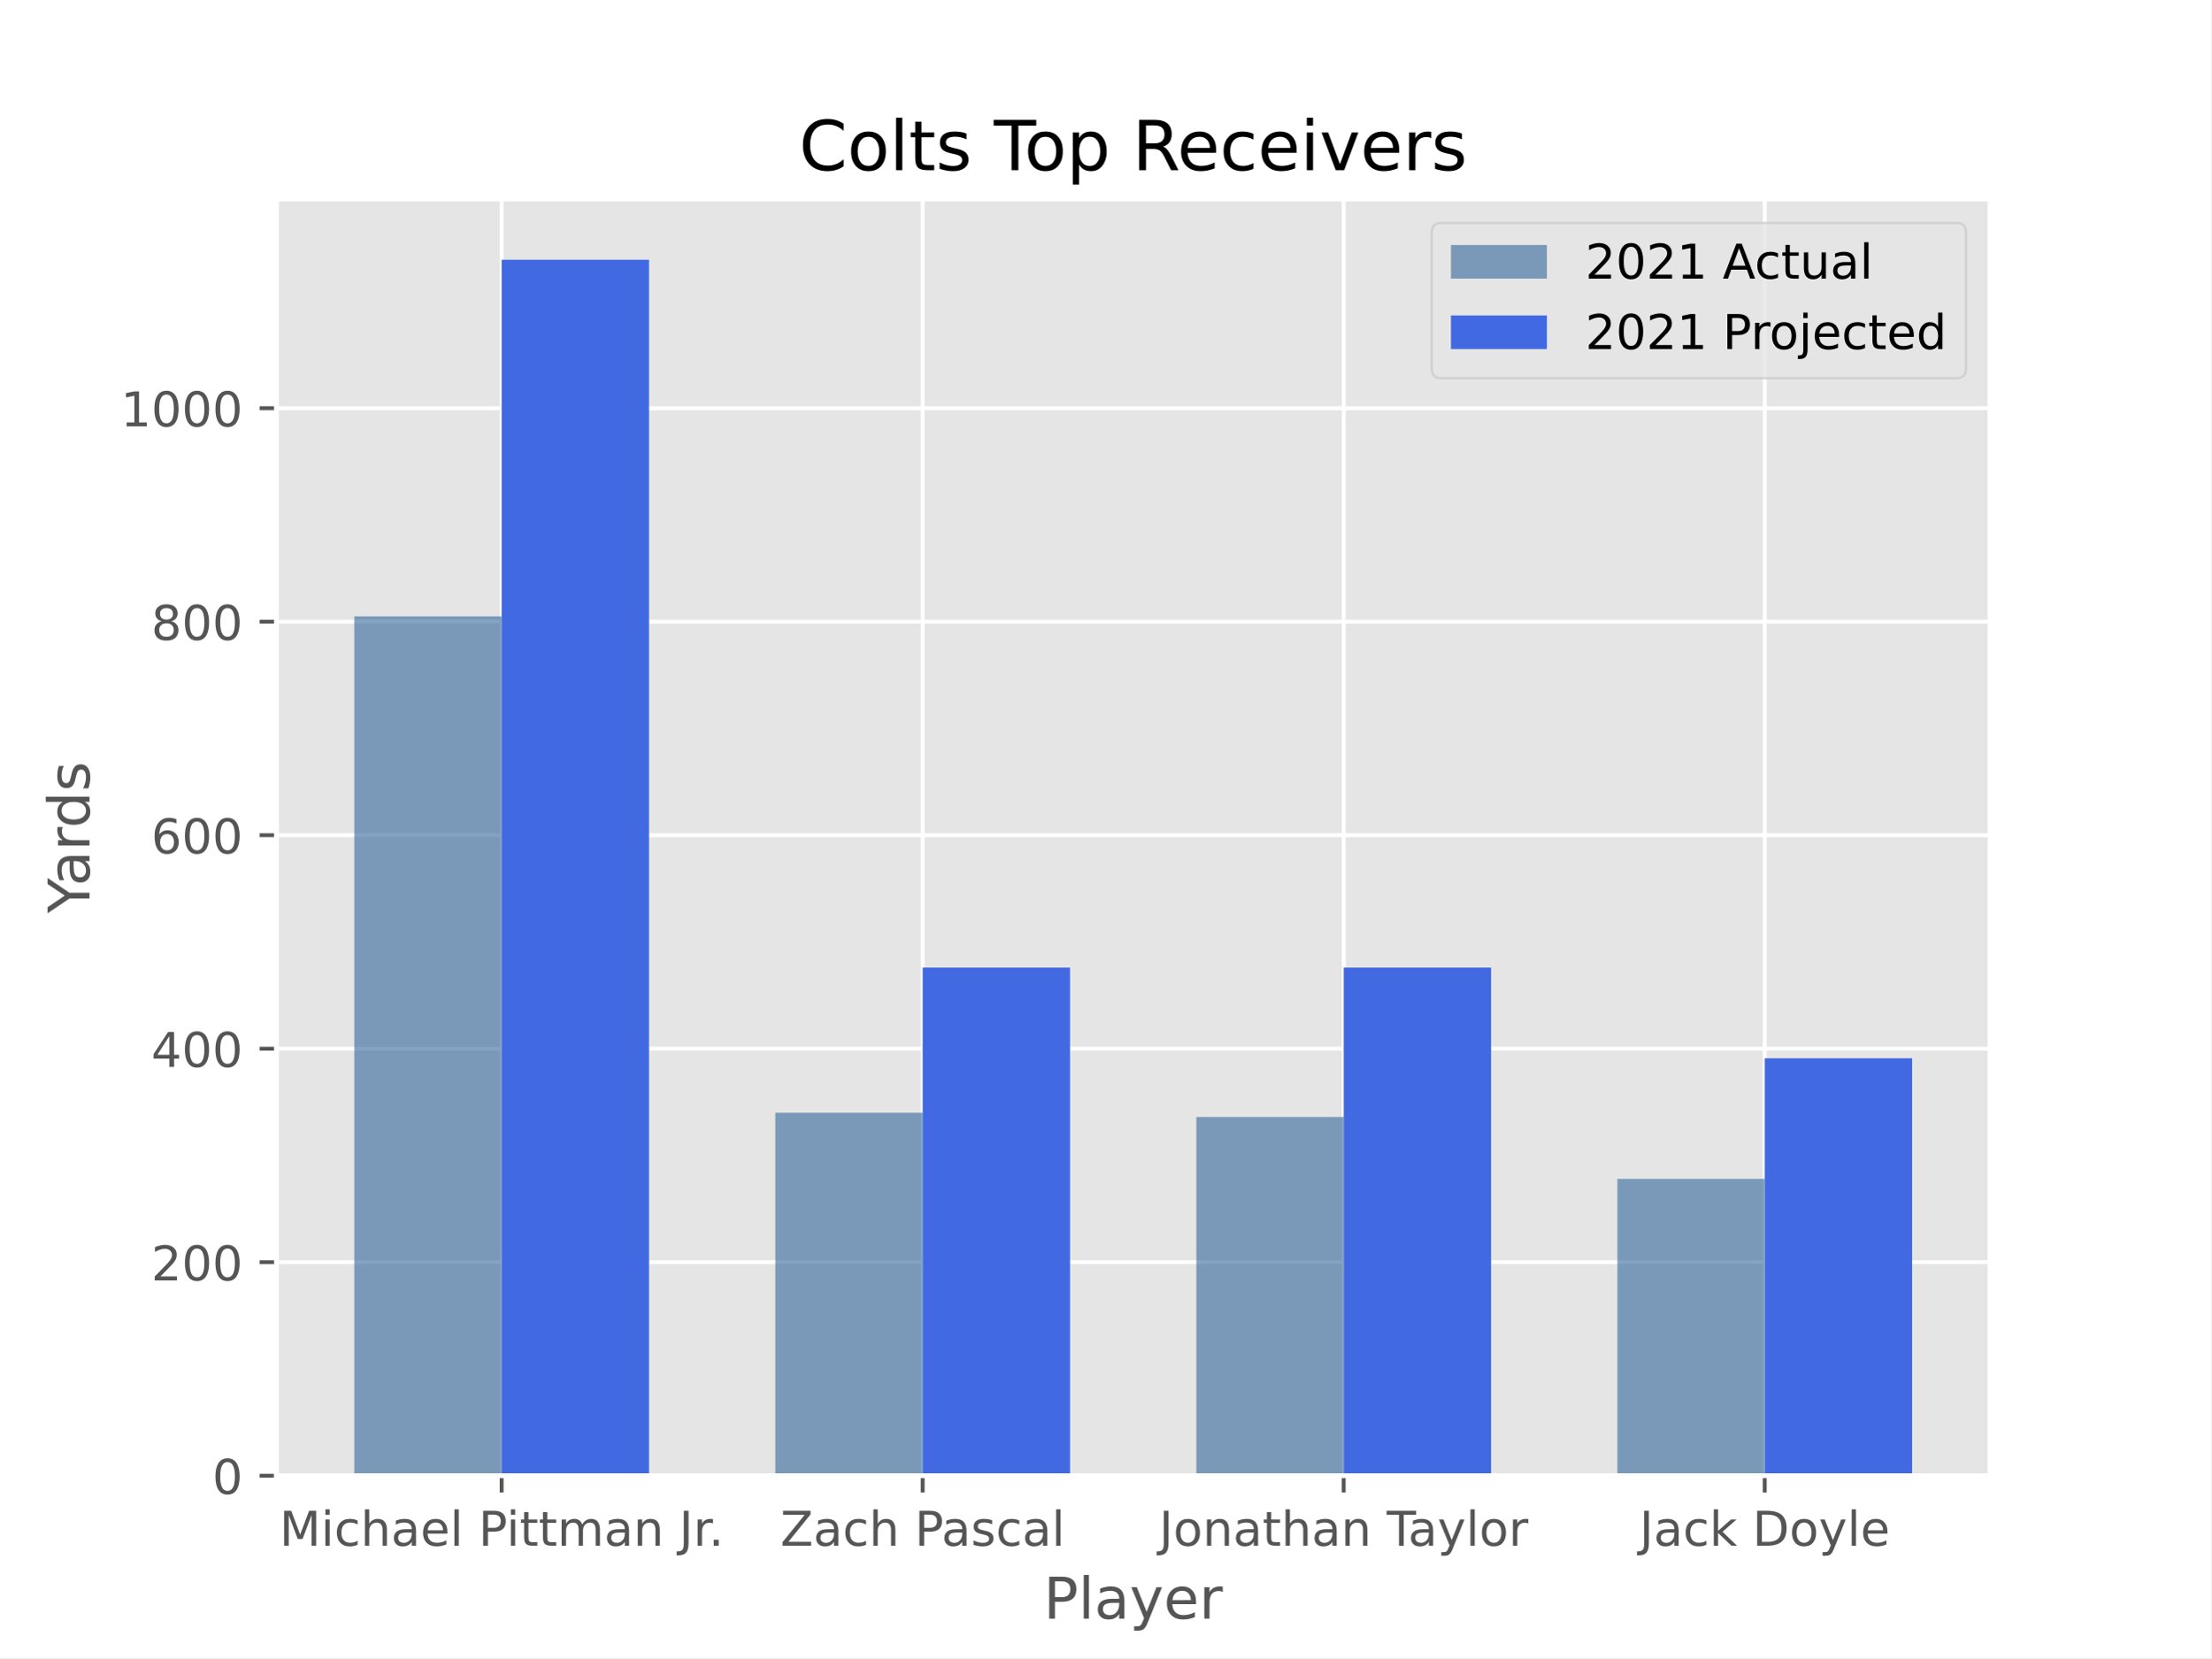
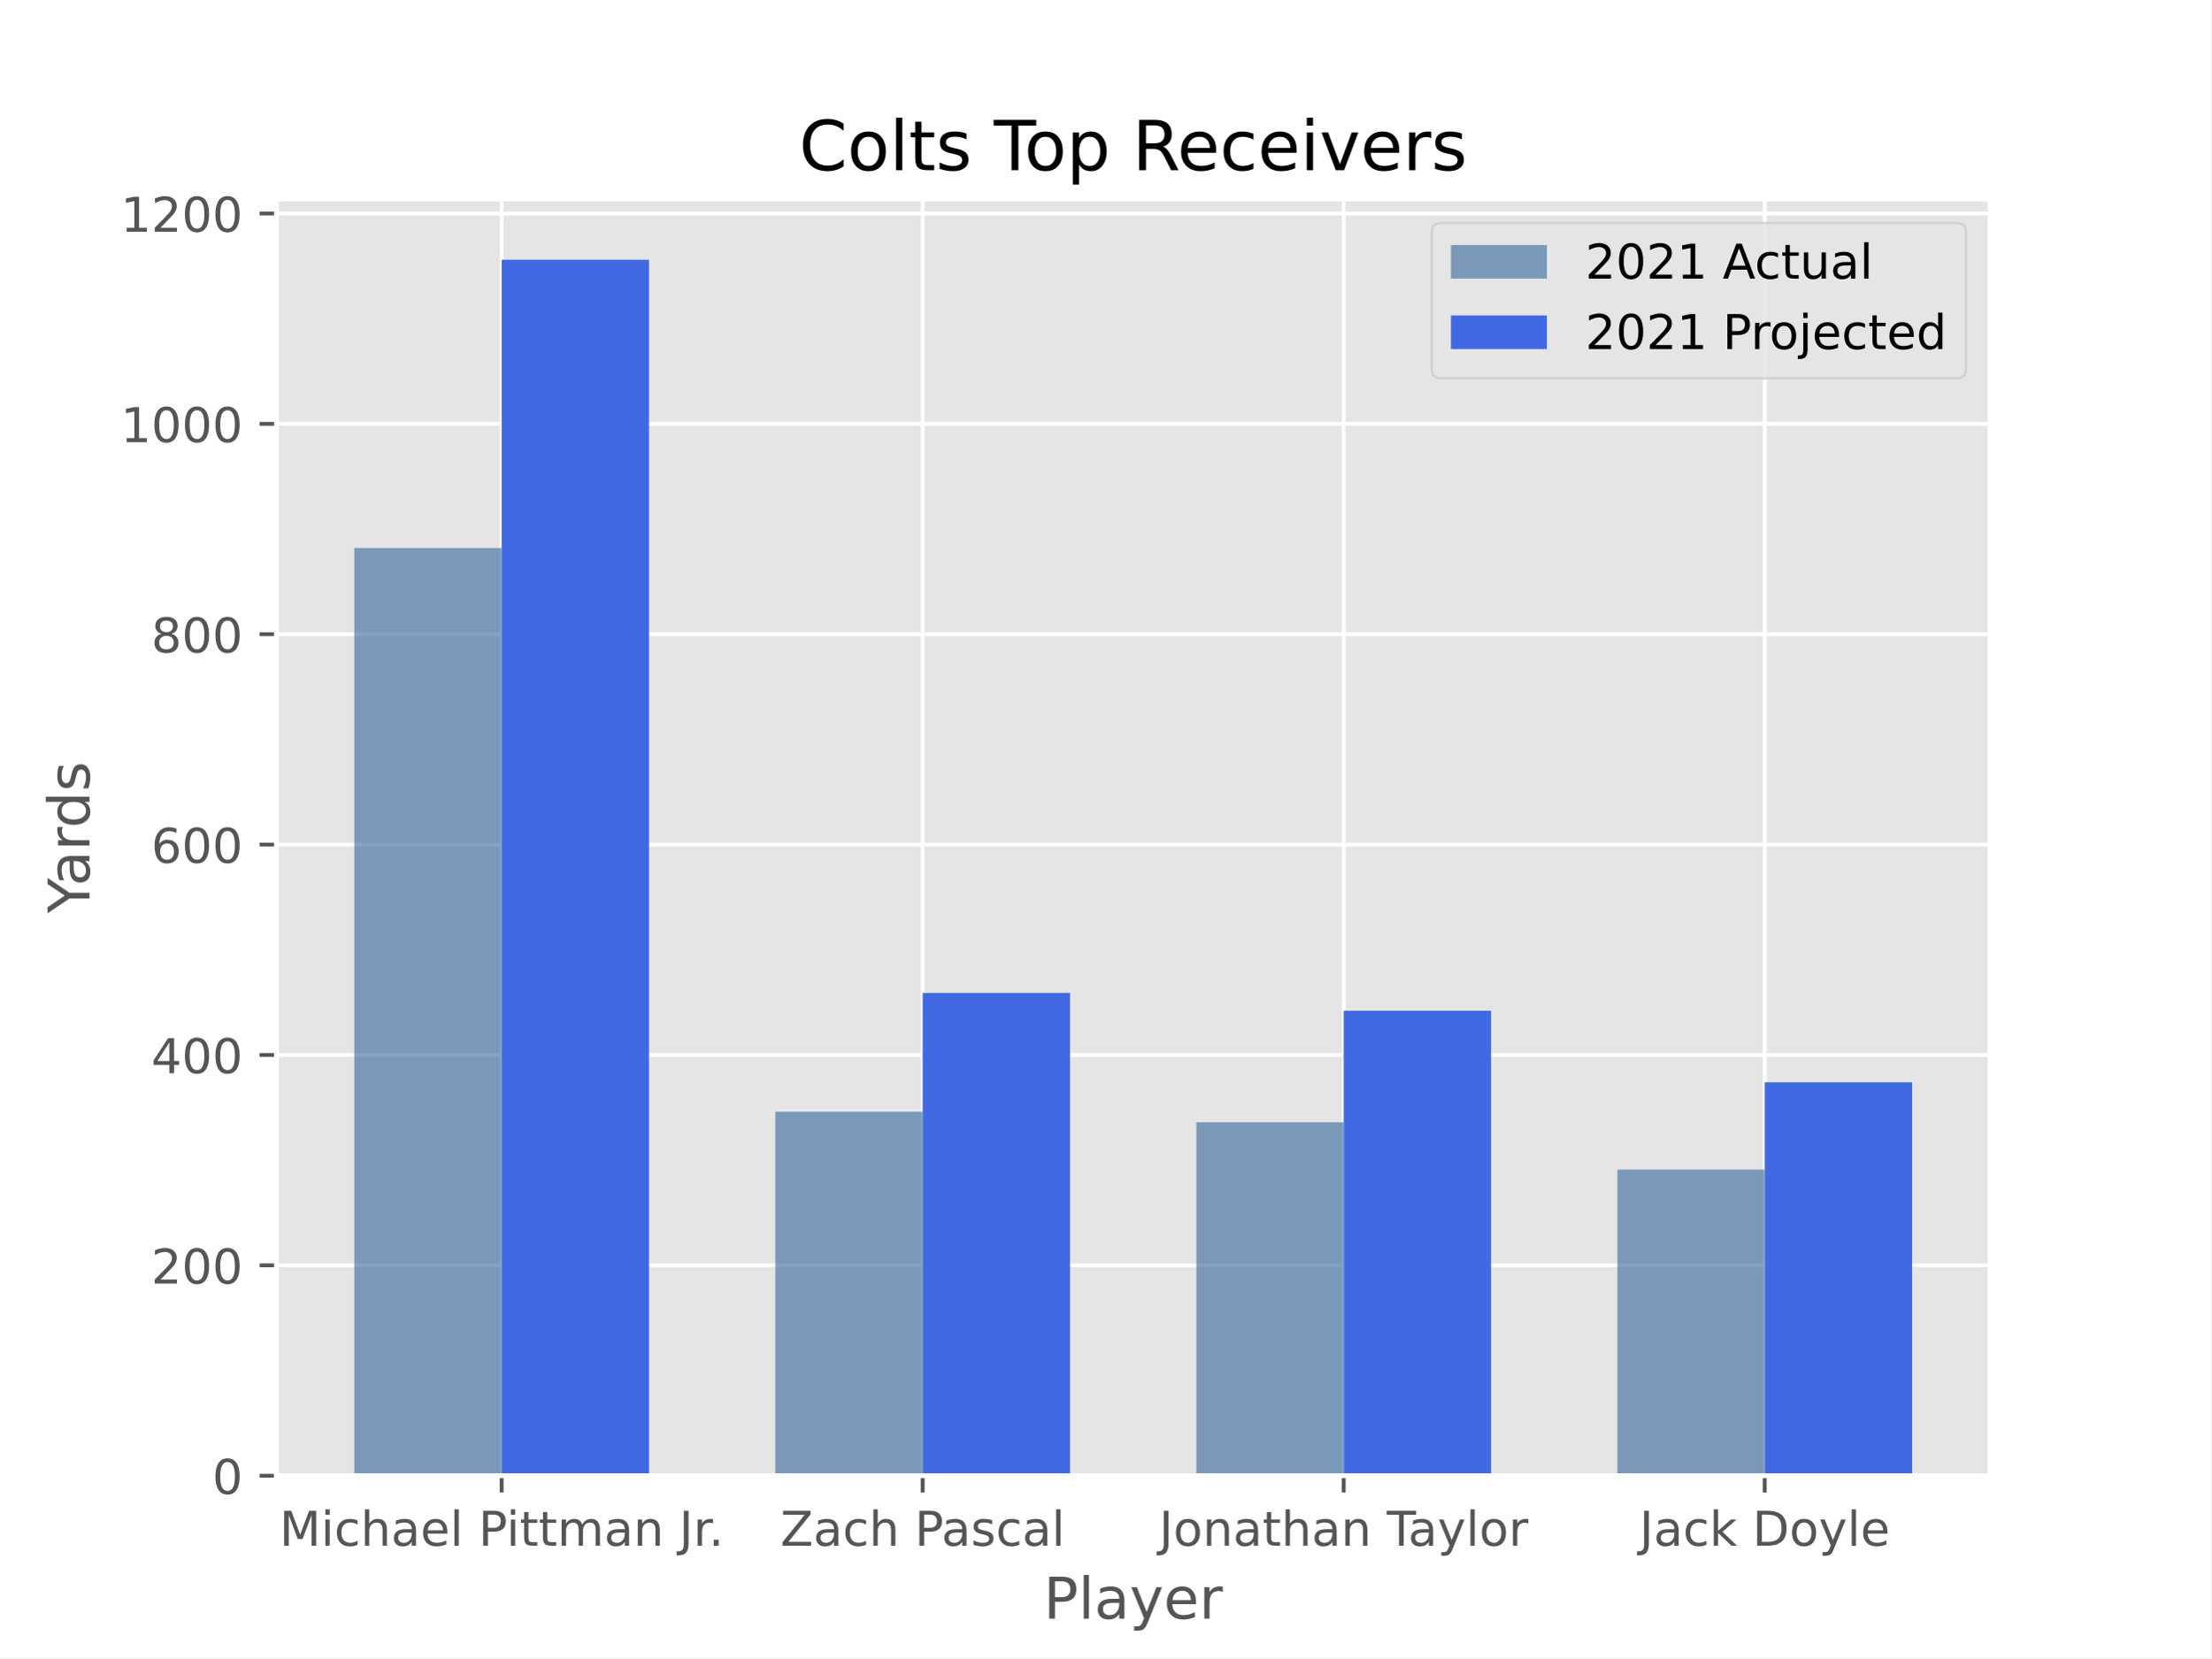
<svg xmlns="http://www.w3.org/2000/svg" xmlns:xlink="http://www.w3.org/1999/xlink" height="345.6pt" version="1.1" viewBox="0 0 460.8 345.6" width="460.8pt">
  <defs>
    <style type="text/css">*{stroke-linecap:butt;stroke-linejoin:round;}</style>
  </defs>
  <g id="figure_1">
    <g id="patch_1">
      <path d="M 0 345.6  L 460.8 345.6  L 460.8 0  L 0 0  z " style="fill:#ffffff;" />
    </g>
    <g id="axes_1">
      <g id="patch_2">
        <path d="M 57.6 307.584  L 414.72 307.584  L 414.72 41.472  L 57.6 41.472  z " style="fill:#e5e5e5;" />
      </g>
      <g id="matplotlib.axis_1">
        <g id="xtick_1">
          <g id="line2d_1">
-             <path clip-path="url(#pf8d3f9c797)" d="M 104.543 307.584  L 104.543 41.472  " style="fill:none;stroke:#ffffff;stroke-linecap:square;stroke-width:0.8;" />
+             <path clip-path="url(#p997780a37b)" d="M 104.543 307.584  L 104.543 41.472  " style="fill:none;stroke:#ffffff;stroke-linecap:square;stroke-width:0.8;" />
          </g>
          <g id="line2d_2">
            <defs>
-               <path d="M 0 0  L 0 3.5  " id="m97caf63041" style="stroke:#555555;stroke-width:0.8;" />
+               <path d="M 0 0  L 0 3.5  " id="mc0469c792a" style="stroke:#555555;stroke-width:0.8;" />
            </defs>
            <g>
-               <use style="fill:#555555;stroke:#555555;stroke-width:0.8;" x="104.543" xlink:href="#m97caf63041" y="307.584" />
+               <use style="fill:#555555;stroke:#555555;stroke-width:0.8;" x="104.543" xlink:href="#mc0469c792a" y="307.584" />
            </g>
          </g>
          <g id="text_1">
            <g style="fill:#555555;" transform="translate(58.23626 322.1824)scale(0.1 -0.1)">
              <defs>
                <path d="M 628 4666  L 1569 4666  L 2759 1491  L 3956 4666  L 4897 4666  L 4897 0  L 4281 0  L 4281 4097  L 3078 897  L 2444 897  L 1241 4097  L 1241 0  L 628 0  L 628 4666  z " id="DejaVuSans-4d" transform="scale(0.015625)" />
                <path d="M 603 3500  L 1178 3500  L 1178 0  L 603 0  L 603 3500  z M 603 4863  L 1178 4863  L 1178 4134  L 603 4134  L 603 4863  z " id="DejaVuSans-69" transform="scale(0.015625)" />
                <path d="M 3122 3366  L 3122 2828  Q 2878 2963 2633 3030  Q 2388 3097 2138 3097  Q 1578 3097 1268 2742  Q 959 2388 959 1747  Q 959 1106 1268 751  Q 1578 397 2138 397  Q 2388 397 2633 464  Q 2878 531 3122 666  L 3122 134  Q 2881 22 2623 -34  Q 2366 -91 2075 -91  Q 1284 -91 818 406  Q 353 903 353 1747  Q 353 2603 823 3093  Q 1294 3584 2113 3584  Q 2378 3584 2631 3529  Q 2884 3475 3122 3366  z " id="DejaVuSans-63" transform="scale(0.015625)" />
                <path d="M 3513 2113  L 3513 0  L 2938 0  L 2938 2094  Q 2938 2591 2744 2837  Q 2550 3084 2163 3084  Q 1697 3084 1428 2787  Q 1159 2491 1159 1978  L 1159 0  L 581 0  L 581 4863  L 1159 4863  L 1159 2956  Q 1366 3272 1645 3428  Q 1925 3584 2291 3584  Q 2894 3584 3203 3211  Q 3513 2838 3513 2113  z " id="DejaVuSans-68" transform="scale(0.015625)" />
                <path d="M 2194 1759  Q 1497 1759 1228 1600  Q 959 1441 959 1056  Q 959 750 1161 570  Q 1363 391 1709 391  Q 2188 391 2477 730  Q 2766 1069 2766 1631  L 2766 1759  L 2194 1759  z M 3341 1997  L 3341 0  L 2766 0  L 2766 531  Q 2569 213 2275 61  Q 1981 -91 1556 -91  Q 1019 -91 701 211  Q 384 513 384 1019  Q 384 1609 779 1909  Q 1175 2209 1959 2209  L 2766 2209  L 2766 2266  Q 2766 2663 2505 2880  Q 2244 3097 1772 3097  Q 1472 3097 1187 3025  Q 903 2953 641 2809  L 641 3341  Q 956 3463 1253 3523  Q 1550 3584 1831 3584  Q 2591 3584 2966 3190  Q 3341 2797 3341 1997  z " id="DejaVuSans-61" transform="scale(0.015625)" />
                <path d="M 3597 1894  L 3597 1613  L 953 1613  Q 991 1019 1311 708  Q 1631 397 2203 397  Q 2534 397 2845 478  Q 3156 559 3463 722  L 3463 178  Q 3153 47 2828 -22  Q 2503 -91 2169 -91  Q 1331 -91 842 396  Q 353 884 353 1716  Q 353 2575 817 3079  Q 1281 3584 2069 3584  Q 2775 3584 3186 3129  Q 3597 2675 3597 1894  z M 3022 2063  Q 3016 2534 2758 2815  Q 2500 3097 2075 3097  Q 1594 3097 1305 2825  Q 1016 2553 972 2059  L 3022 2063  z " id="DejaVuSans-65" transform="scale(0.015625)" />
                <path d="M 603 4863  L 1178 4863  L 1178 0  L 603 0  L 603 4863  z " id="DejaVuSans-6c" transform="scale(0.015625)" />
                <path id="DejaVuSans-20" transform="scale(0.015625)" />
                <path d="M 1259 4147  L 1259 2394  L 2053 2394  Q 2494 2394 2734 2622  Q 2975 2850 2975 3272  Q 2975 3691 2734 3919  Q 2494 4147 2053 4147  L 1259 4147  z M 628 4666  L 2053 4666  Q 2838 4666 3239 4311  Q 3641 3956 3641 3272  Q 3641 2581 3239 2228  Q 2838 1875 2053 1875  L 1259 1875  L 1259 0  L 628 0  L 628 4666  z " id="DejaVuSans-50" transform="scale(0.015625)" />
                <path d="M 1172 4494  L 1172 3500  L 2356 3500  L 2356 3053  L 1172 3053  L 1172 1153  Q 1172 725 1289 603  Q 1406 481 1766 481  L 2356 481  L 2356 0  L 1766 0  Q 1100 0 847 248  Q 594 497 594 1153  L 594 3053  L 172 3053  L 172 3500  L 594 3500  L 594 4494  L 1172 4494  z " id="DejaVuSans-74" transform="scale(0.015625)" />
                <path d="M 3328 2828  Q 3544 3216 3844 3400  Q 4144 3584 4550 3584  Q 5097 3584 5394 3201  Q 5691 2819 5691 2113  L 5691 0  L 5113 0  L 5113 2094  Q 5113 2597 4934 2840  Q 4756 3084 4391 3084  Q 3944 3084 3684 2787  Q 3425 2491 3425 1978  L 3425 0  L 2847 0  L 2847 2094  Q 2847 2600 2669 2842  Q 2491 3084 2119 3084  Q 1678 3084 1418 2786  Q 1159 2488 1159 1978  L 1159 0  L 581 0  L 581 3500  L 1159 3500  L 1159 2956  Q 1356 3278 1631 3431  Q 1906 3584 2284 3584  Q 2666 3584 2933 3390  Q 3200 3197 3328 2828  z " id="DejaVuSans-6d" transform="scale(0.015625)" />
                <path d="M 3513 2113  L 3513 0  L 2938 0  L 2938 2094  Q 2938 2591 2744 2837  Q 2550 3084 2163 3084  Q 1697 3084 1428 2787  Q 1159 2491 1159 1978  L 1159 0  L 581 0  L 581 3500  L 1159 3500  L 1159 2956  Q 1366 3272 1645 3428  Q 1925 3584 2291 3584  Q 2894 3584 3203 3211  Q 3513 2838 3513 2113  z " id="DejaVuSans-6e" transform="scale(0.015625)" />
                <path d="M 628 4666  L 1259 4666  L 1259 325  Q 1259 -519 939 -900  Q 619 -1281 -91 -1281  L -331 -1281  L -331 -750  L -134 -750  Q 284 -750 456 -515  Q 628 -281 628 325  L 628 4666  z " id="DejaVuSans-4a" transform="scale(0.015625)" />
                <path d="M 2631 2963  Q 2534 3019 2420 3045  Q 2306 3072 2169 3072  Q 1681 3072 1420 2755  Q 1159 2438 1159 1844  L 1159 0  L 581 0  L 581 3500  L 1159 3500  L 1159 2956  Q 1341 3275 1631 3429  Q 1922 3584 2338 3584  Q 2397 3584 2469 3576  Q 2541 3569 2628 3553  L 2631 2963  z " id="DejaVuSans-72" transform="scale(0.015625)" />
                <path d="M 684 794  L 1344 794  L 1344 0  L 684 0  L 684 794  z " id="DejaVuSans-2e" transform="scale(0.015625)" />
              </defs>
              <use xlink:href="#DejaVuSans-4d" />
              <use x="86.279" xlink:href="#DejaVuSans-69" />
              <use x="114.062" xlink:href="#DejaVuSans-63" />
              <use x="169.043" xlink:href="#DejaVuSans-68" />
              <use x="232.422" xlink:href="#DejaVuSans-61" />
              <use x="293.701" xlink:href="#DejaVuSans-65" />
              <use x="355.225" xlink:href="#DejaVuSans-6c" />
              <use x="383.008" xlink:href="#DejaVuSans-20" />
              <use x="414.795" xlink:href="#DejaVuSans-50" />
              <use x="472.848" xlink:href="#DejaVuSans-69" />
              <use x="500.631" xlink:href="#DejaVuSans-74" />
              <use x="539.84" xlink:href="#DejaVuSans-74" />
              <use x="579.049" xlink:href="#DejaVuSans-6d" />
              <use x="676.461" xlink:href="#DejaVuSans-61" />
              <use x="737.74" xlink:href="#DejaVuSans-6e" />
              <use x="801.119" xlink:href="#DejaVuSans-20" />
              <use x="832.906" xlink:href="#DejaVuSans-4a" />
              <use x="862.398" xlink:href="#DejaVuSans-72" />
              <use x="894.387" xlink:href="#DejaVuSans-2e" />
            </g>
          </g>
        </g>
        <g id="xtick_2">
          <g id="line2d_3">
-             <path clip-path="url(#pf8d3f9c797)" d="M 192.288 307.584  L 192.288 41.472  " style="fill:none;stroke:#ffffff;stroke-linecap:square;stroke-width:0.8;" />
+             <path clip-path="url(#p997780a37b)" d="M 192.288 307.584  L 192.288 41.472  " style="fill:none;stroke:#ffffff;stroke-linecap:square;stroke-width:0.8;" />
          </g>
          <g id="line2d_4">
            <g>
-               <use style="fill:#555555;stroke:#555555;stroke-width:0.8;" x="192.288" xlink:href="#m97caf63041" y="307.584" />
+               <use style="fill:#555555;stroke:#555555;stroke-width:0.8;" x="192.288" xlink:href="#mc0469c792a" y="307.584" />
            </g>
          </g>
          <g id="text_2">
            <g style="fill:#555555;" transform="translate(162.6307 322.1824)scale(0.1 -0.1)">
              <defs>
                <path d="M 359 4666  L 4025 4666  L 4025 4184  L 1075 531  L 4097 531  L 4097 0  L 288 0  L 288 481  L 3238 4134  L 359 4134  L 359 4666  z " id="DejaVuSans-5a" transform="scale(0.015625)" />
                <path d="M 2834 3397  L 2834 2853  Q 2591 2978 2328 3040  Q 2066 3103 1784 3103  Q 1356 3103 1142 2972  Q 928 2841 928 2578  Q 928 2378 1081 2264  Q 1234 2150 1697 2047  L 1894 2003  Q 2506 1872 2764 1633  Q 3022 1394 3022 966  Q 3022 478 2636 193  Q 2250 -91 1575 -91  Q 1294 -91 989 -36  Q 684 19 347 128  L 347 722  Q 666 556 975 473  Q 1284 391 1588 391  Q 1994 391 2212 530  Q 2431 669 2431 922  Q 2431 1156 2273 1281  Q 2116 1406 1581 1522  L 1381 1569  Q 847 1681 609 1914  Q 372 2147 372 2553  Q 372 3047 722 3315  Q 1072 3584 1716 3584  Q 2034 3584 2315 3537  Q 2597 3491 2834 3397  z " id="DejaVuSans-73" transform="scale(0.015625)" />
              </defs>
              <use xlink:href="#DejaVuSans-5a" />
              <use x="68.506" xlink:href="#DejaVuSans-61" />
              <use x="129.785" xlink:href="#DejaVuSans-63" />
              <use x="184.766" xlink:href="#DejaVuSans-68" />
              <use x="248.145" xlink:href="#DejaVuSans-20" />
              <use x="279.932" xlink:href="#DejaVuSans-50" />
              <use x="335.734" xlink:href="#DejaVuSans-61" />
              <use x="397.014" xlink:href="#DejaVuSans-73" />
              <use x="449.113" xlink:href="#DejaVuSans-63" />
              <use x="504.094" xlink:href="#DejaVuSans-61" />
              <use x="565.373" xlink:href="#DejaVuSans-6c" />
            </g>
          </g>
        </g>
        <g id="xtick_3">
          <g id="line2d_5">
-             <path clip-path="url(#pf8d3f9c797)" d="M 280.032 307.584  L 280.032 41.472  " style="fill:none;stroke:#ffffff;stroke-linecap:square;stroke-width:0.8;" />
+             <path clip-path="url(#p997780a37b)" d="M 280.032 307.584  L 280.032 41.472  " style="fill:none;stroke:#ffffff;stroke-linecap:square;stroke-width:0.8;" />
          </g>
          <g id="line2d_6">
            <g>
-               <use style="fill:#555555;stroke:#555555;stroke-width:0.8;" x="280.032" xlink:href="#m97caf63041" y="307.584" />
+               <use style="fill:#555555;stroke:#555555;stroke-width:0.8;" x="280.032" xlink:href="#mc0469c792a" y="307.584" />
            </g>
          </g>
          <g id="text_3">
            <g style="fill:#555555;" transform="translate(241.558 322.1824)scale(0.1 -0.1)">
              <defs>
                <path d="M 1959 3097  Q 1497 3097 1228 2736  Q 959 2375 959 1747  Q 959 1119 1226 758  Q 1494 397 1959 397  Q 2419 397 2687 759  Q 2956 1122 2956 1747  Q 2956 2369 2687 2733  Q 2419 3097 1959 3097  z M 1959 3584  Q 2709 3584 3137 3096  Q 3566 2609 3566 1747  Q 3566 888 3137 398  Q 2709 -91 1959 -91  Q 1206 -91 779 398  Q 353 888 353 1747  Q 353 2609 779 3096  Q 1206 3584 1959 3584  z " id="DejaVuSans-6f" transform="scale(0.015625)" />
                <path d="M -19 4666  L 3928 4666  L 3928 4134  L 2272 4134  L 2272 0  L 1638 0  L 1638 4134  L -19 4134  L -19 4666  z " id="DejaVuSans-54" transform="scale(0.015625)" />
                <path d="M 2059 -325  Q 1816 -950 1584 -1140  Q 1353 -1331 966 -1331  L 506 -1331  L 506 -850  L 844 -850  Q 1081 -850 1212 -737  Q 1344 -625 1503 -206  L 1606 56  L 191 3500  L 800 3500  L 1894 763  L 2988 3500  L 3597 3500  L 2059 -325  z " id="DejaVuSans-79" transform="scale(0.015625)" />
              </defs>
              <use xlink:href="#DejaVuSans-4a" />
              <use x="29.492" xlink:href="#DejaVuSans-6f" />
              <use x="90.674" xlink:href="#DejaVuSans-6e" />
              <use x="154.053" xlink:href="#DejaVuSans-61" />
              <use x="215.332" xlink:href="#DejaVuSans-74" />
              <use x="254.541" xlink:href="#DejaVuSans-68" />
              <use x="317.92" xlink:href="#DejaVuSans-61" />
              <use x="379.199" xlink:href="#DejaVuSans-6e" />
              <use x="442.578" xlink:href="#DejaVuSans-20" />
              <use x="474.365" xlink:href="#DejaVuSans-54" />
              <use x="518.949" xlink:href="#DejaVuSans-61" />
              <use x="580.229" xlink:href="#DejaVuSans-79" />
              <use x="639.408" xlink:href="#DejaVuSans-6c" />
              <use x="667.191" xlink:href="#DejaVuSans-6f" />
              <use x="728.373" xlink:href="#DejaVuSans-72" />
            </g>
          </g>
        </g>
        <g id="xtick_4">
          <g id="line2d_7">
-             <path clip-path="url(#pf8d3f9c797)" d="M 367.777 307.584  L 367.777 41.472  " style="fill:none;stroke:#ffffff;stroke-linecap:square;stroke-width:0.8;" />
+             <path clip-path="url(#p997780a37b)" d="M 367.777 307.584  L 367.777 41.472  " style="fill:none;stroke:#ffffff;stroke-linecap:square;stroke-width:0.8;" />
          </g>
          <g id="line2d_8">
            <g>
-               <use style="fill:#555555;stroke:#555555;stroke-width:0.8;" x="367.777" xlink:href="#m97caf63041" y="307.584" />
+               <use style="fill:#555555;stroke:#555555;stroke-width:0.8;" x="367.777" xlink:href="#mc0469c792a" y="307.584" />
            </g>
          </g>
          <g id="text_4">
            <g style="fill:#555555;" transform="translate(341.6697 322.1824)scale(0.1 -0.1)">
              <defs>
                <path d="M 581 4863  L 1159 4863  L 1159 1991  L 2875 3500  L 3609 3500  L 1753 1863  L 3688 0  L 2938 0  L 1159 1709  L 1159 0  L 581 0  L 581 4863  z " id="DejaVuSans-6b" transform="scale(0.015625)" />
                <path d="M 1259 4147  L 1259 519  L 2022 519  Q 2988 519 3436 956  Q 3884 1394 3884 2338  Q 3884 3275 3436 3711  Q 2988 4147 2022 4147  L 1259 4147  z M 628 4666  L 1925 4666  Q 3281 4666 3915 4102  Q 4550 3538 4550 2338  Q 4550 1131 3912 565  Q 3275 0 1925 0  L 628 0  L 628 4666  z " id="DejaVuSans-44" transform="scale(0.015625)" />
              </defs>
              <use xlink:href="#DejaVuSans-4a" />
              <use x="29.492" xlink:href="#DejaVuSans-61" />
              <use x="90.771" xlink:href="#DejaVuSans-63" />
              <use x="145.752" xlink:href="#DejaVuSans-6b" />
              <use x="203.662" xlink:href="#DejaVuSans-20" />
              <use x="235.449" xlink:href="#DejaVuSans-44" />
              <use x="312.451" xlink:href="#DejaVuSans-6f" />
              <use x="373.633" xlink:href="#DejaVuSans-79" />
              <use x="432.812" xlink:href="#DejaVuSans-6c" />
              <use x="460.596" xlink:href="#DejaVuSans-65" />
            </g>
          </g>
        </g>
        <g id="text_5">
          <g style="fill:#555555;" transform="translate(217.4888 337.3802)scale(0.12 -0.12)">
            <use xlink:href="#DejaVuSans-50" />
            <use x="60.303" xlink:href="#DejaVuSans-6c" />
            <use x="88.086" xlink:href="#DejaVuSans-61" />
            <use x="149.365" xlink:href="#DejaVuSans-79" />
            <use x="208.545" xlink:href="#DejaVuSans-65" />
            <use x="270.068" xlink:href="#DejaVuSans-72" />
          </g>
        </g>
      </g>
      <g id="matplotlib.axis_2">
        <g id="ytick_1">
          <g id="line2d_9">
-             <path clip-path="url(#pf8d3f9c797)" d="M 57.6 307.584  L 414.72 307.584  " style="fill:none;stroke:#ffffff;stroke-linecap:square;stroke-width:0.8;" />
+             <path clip-path="url(#p997780a37b)" d="M 57.6 307.584  L 414.72 307.584  " style="fill:none;stroke:#ffffff;stroke-linecap:square;stroke-width:0.8;" />
          </g>
          <g id="line2d_10">
            <defs>
-               <path d="M 0 0  L -3.5 0  " id="mbf46b0bd70" style="stroke:#555555;stroke-width:0.8;" />
+               <path d="M 0 0  L -3.5 0  " id="mf1b688f046" style="stroke:#555555;stroke-width:0.8;" />
            </defs>
            <g>
-               <use style="fill:#555555;stroke:#555555;stroke-width:0.8;" x="57.6" xlink:href="#mbf46b0bd70" y="307.584" />
+               <use style="fill:#555555;stroke:#555555;stroke-width:0.8;" x="57.6" xlink:href="#mf1b688f046" y="307.584" />
            </g>
          </g>
          <g id="text_6">
            <g style="fill:#555555;" transform="translate(44.2375 311.3832)scale(0.1 -0.1)">
              <defs>
                <path d="M 2034 4250  Q 1547 4250 1301 3770  Q 1056 3291 1056 2328  Q 1056 1369 1301 889  Q 1547 409 2034 409  Q 2525 409 2770 889  Q 3016 1369 3016 2328  Q 3016 3291 2770 3770  Q 2525 4250 2034 4250  z M 2034 4750  Q 2819 4750 3233 4129  Q 3647 3509 3647 2328  Q 3647 1150 3233 529  Q 2819 -91 2034 -91  Q 1250 -91 836 529  Q 422 1150 422 2328  Q 422 3509 836 4129  Q 1250 4750 2034 4750  z " id="DejaVuSans-30" transform="scale(0.015625)" />
              </defs>
              <use xlink:href="#DejaVuSans-30" />
            </g>
          </g>
        </g>
        <g id="ytick_2">
          <g id="line2d_11">
-             <path clip-path="url(#pf8d3f9c797)" d="M 57.6 263.082  L 414.72 263.082  " style="fill:none;stroke:#ffffff;stroke-linecap:square;stroke-width:0.8;" />
+             <path clip-path="url(#p997780a37b)" d="M 57.6 263.736  L 414.72 263.736  " style="fill:none;stroke:#ffffff;stroke-linecap:square;stroke-width:0.8;" />
          </g>
          <g id="line2d_12">
            <g>
-               <use style="fill:#555555;stroke:#555555;stroke-width:0.8;" x="57.6" xlink:href="#mbf46b0bd70" y="263.082" />
+               <use style="fill:#555555;stroke:#555555;stroke-width:0.8;" x="57.6" xlink:href="#mf1b688f046" y="263.736" />
            </g>
          </g>
          <g id="text_7">
-             <g style="fill:#555555;" transform="translate(31.5125 266.881)scale(0.1 -0.1)">
+             <g style="fill:#555555;" transform="translate(31.5125 267.5355)scale(0.1 -0.1)">
              <defs>
                <path d="M 1228 531  L 3431 531  L 3431 0  L 469 0  L 469 531  Q 828 903 1448 1529  Q 2069 2156 2228 2338  Q 2531 2678 2651 2914  Q 2772 3150 2772 3378  Q 2772 3750 2511 3984  Q 2250 4219 1831 4219  Q 1534 4219 1204 4116  Q 875 4013 500 3803  L 500 4441  Q 881 4594 1212 4672  Q 1544 4750 1819 4750  Q 2544 4750 2975 4387  Q 3406 4025 3406 3419  Q 3406 3131 3298 2873  Q 3191 2616 2906 2266  Q 2828 2175 2409 1742  Q 1991 1309 1228 531  z " id="DejaVuSans-32" transform="scale(0.015625)" />
              </defs>
              <use xlink:href="#DejaVuSans-32" />
              <use x="63.623" xlink:href="#DejaVuSans-30" />
              <use x="127.246" xlink:href="#DejaVuSans-30" />
            </g>
          </g>
        </g>
        <g id="ytick_3">
          <g id="line2d_13">
-             <path clip-path="url(#pf8d3f9c797)" d="M 57.6 218.58  L 414.72 218.58  " style="fill:none;stroke:#ffffff;stroke-linecap:square;stroke-width:0.8;" />
+             <path clip-path="url(#p997780a37b)" d="M 57.6 219.888  L 414.72 219.888  " style="fill:none;stroke:#ffffff;stroke-linecap:square;stroke-width:0.8;" />
          </g>
          <g id="line2d_14">
            <g>
-               <use style="fill:#555555;stroke:#555555;stroke-width:0.8;" x="57.6" xlink:href="#mbf46b0bd70" y="218.58" />
+               <use style="fill:#555555;stroke:#555555;stroke-width:0.8;" x="57.6" xlink:href="#mf1b688f046" y="219.888" />
            </g>
          </g>
          <g id="text_8">
-             <g style="fill:#555555;" transform="translate(31.5125 222.3788)scale(0.1 -0.1)">
+             <g style="fill:#555555;" transform="translate(31.5125 223.6877)scale(0.1 -0.1)">
              <defs>
                <path d="M 2419 4116  L 825 1625  L 2419 1625  L 2419 4116  z M 2253 4666  L 3047 4666  L 3047 1625  L 3713 1625  L 3713 1100  L 3047 1100  L 3047 0  L 2419 0  L 2419 1100  L 313 1100  L 313 1709  L 2253 4666  z " id="DejaVuSans-34" transform="scale(0.015625)" />
              </defs>
              <use xlink:href="#DejaVuSans-34" />
              <use x="63.623" xlink:href="#DejaVuSans-30" />
              <use x="127.246" xlink:href="#DejaVuSans-30" />
            </g>
          </g>
        </g>
        <g id="ytick_4">
          <g id="line2d_15">
-             <path clip-path="url(#pf8d3f9c797)" d="M 57.6 174.077  L 414.72 174.077  " style="fill:none;stroke:#ffffff;stroke-linecap:square;stroke-width:0.8;" />
+             <path clip-path="url(#p997780a37b)" d="M 57.6 176.041  L 414.72 176.041  " style="fill:none;stroke:#ffffff;stroke-linecap:square;stroke-width:0.8;" />
          </g>
          <g id="line2d_16">
            <g>
-               <use style="fill:#555555;stroke:#555555;stroke-width:0.8;" x="57.6" xlink:href="#mbf46b0bd70" y="174.077" />
+               <use style="fill:#555555;stroke:#555555;stroke-width:0.8;" x="57.6" xlink:href="#mf1b688f046" y="176.041" />
            </g>
          </g>
          <g id="text_9">
-             <g style="fill:#555555;" transform="translate(31.5125 177.8766)scale(0.1 -0.1)">
+             <g style="fill:#555555;" transform="translate(31.5125 179.84)scale(0.1 -0.1)">
              <defs>
                <path d="M 2113 2584  Q 1688 2584 1439 2293  Q 1191 2003 1191 1497  Q 1191 994 1439 701  Q 1688 409 2113 409  Q 2538 409 2786 701  Q 3034 994 3034 1497  Q 3034 2003 2786 2293  Q 2538 2584 2113 2584  z M 3366 4563  L 3366 3988  Q 3128 4100 2886 4159  Q 2644 4219 2406 4219  Q 1781 4219 1451 3797  Q 1122 3375 1075 2522  Q 1259 2794 1537 2939  Q 1816 3084 2150 3084  Q 2853 3084 3261 2657  Q 3669 2231 3669 1497  Q 3669 778 3244 343  Q 2819 -91 2113 -91  Q 1303 -91 875 529  Q 447 1150 447 2328  Q 447 3434 972 4092  Q 1497 4750 2381 4750  Q 2619 4750 2861 4703  Q 3103 4656 3366 4563  z " id="DejaVuSans-36" transform="scale(0.015625)" />
              </defs>
              <use xlink:href="#DejaVuSans-36" />
              <use x="63.623" xlink:href="#DejaVuSans-30" />
              <use x="127.246" xlink:href="#DejaVuSans-30" />
            </g>
          </g>
        </g>
        <g id="ytick_5">
          <g id="line2d_17">
-             <path clip-path="url(#pf8d3f9c797)" d="M 57.6 129.575  L 414.72 129.575  " style="fill:none;stroke:#ffffff;stroke-linecap:square;stroke-width:0.8;" />
+             <path clip-path="url(#p997780a37b)" d="M 57.6 132.193  L 414.72 132.193  " style="fill:none;stroke:#ffffff;stroke-linecap:square;stroke-width:0.8;" />
          </g>
          <g id="line2d_18">
            <g>
-               <use style="fill:#555555;stroke:#555555;stroke-width:0.8;" x="57.6" xlink:href="#mbf46b0bd70" y="129.575" />
+               <use style="fill:#555555;stroke:#555555;stroke-width:0.8;" x="57.6" xlink:href="#mf1b688f046" y="132.193" />
            </g>
          </g>
          <g id="text_10">
-             <g style="fill:#555555;" transform="translate(31.5125 133.3744)scale(0.1 -0.1)">
+             <g style="fill:#555555;" transform="translate(31.5125 135.9922)scale(0.1 -0.1)">
              <defs>
                <path d="M 2034 2216  Q 1584 2216 1326 1975  Q 1069 1734 1069 1313  Q 1069 891 1326 650  Q 1584 409 2034 409  Q 2484 409 2743 651  Q 3003 894 3003 1313  Q 3003 1734 2745 1975  Q 2488 2216 2034 2216  z M 1403 2484  Q 997 2584 770 2862  Q 544 3141 544 3541  Q 544 4100 942 4425  Q 1341 4750 2034 4750  Q 2731 4750 3128 4425  Q 3525 4100 3525 3541  Q 3525 3141 3298 2862  Q 3072 2584 2669 2484  Q 3125 2378 3379 2068  Q 3634 1759 3634 1313  Q 3634 634 3220 271  Q 2806 -91 2034 -91  Q 1263 -91 848 271  Q 434 634 434 1313  Q 434 1759 690 2068  Q 947 2378 1403 2484  z M 1172 3481  Q 1172 3119 1398 2916  Q 1625 2713 2034 2713  Q 2441 2713 2670 2916  Q 2900 3119 2900 3481  Q 2900 3844 2670 4047  Q 2441 4250 2034 4250  Q 1625 4250 1398 4047  Q 1172 3844 1172 3481  z " id="DejaVuSans-38" transform="scale(0.015625)" />
              </defs>
              <use xlink:href="#DejaVuSans-38" />
              <use x="63.623" xlink:href="#DejaVuSans-30" />
              <use x="127.246" xlink:href="#DejaVuSans-30" />
            </g>
          </g>
        </g>
        <g id="ytick_6">
          <g id="line2d_19">
-             <path clip-path="url(#pf8d3f9c797)" d="M 57.6 85.073  L 414.72 85.073  " style="fill:none;stroke:#ffffff;stroke-linecap:square;stroke-width:0.8;" />
+             <path clip-path="url(#p997780a37b)" d="M 57.6 88.345  L 414.72 88.345  " style="fill:none;stroke:#ffffff;stroke-linecap:square;stroke-width:0.8;" />
          </g>
          <g id="line2d_20">
            <g>
-               <use style="fill:#555555;stroke:#555555;stroke-width:0.8;" x="57.6" xlink:href="#mbf46b0bd70" y="85.073" />
+               <use style="fill:#555555;stroke:#555555;stroke-width:0.8;" x="57.6" xlink:href="#mf1b688f046" y="88.345" />
            </g>
          </g>
          <g id="text_11">
-             <g style="fill:#555555;" transform="translate(25.15 88.87224)scale(0.1 -0.1)">
+             <g style="fill:#555555;" transform="translate(25.15 92.14446)scale(0.1 -0.1)">
              <defs>
                <path d="M 794 531  L 1825 531  L 1825 4091  L 703 3866  L 703 4441  L 1819 4666  L 2450 4666  L 2450 531  L 3481 531  L 3481 0  L 794 0  L 794 531  z " id="DejaVuSans-31" transform="scale(0.015625)" />
              </defs>
              <use xlink:href="#DejaVuSans-31" />
              <use x="63.623" xlink:href="#DejaVuSans-30" />
              <use x="127.246" xlink:href="#DejaVuSans-30" />
              <use x="190.869" xlink:href="#DejaVuSans-30" />
            </g>
          </g>
        </g>
-         <g id="text_12">
+         <g id="ytick_7">
+           <g id="line2d_21">
+             <path clip-path="url(#p997780a37b)" d="M 57.6 44.497  L 414.72 44.497  " style="fill:none;stroke:#ffffff;stroke-linecap:square;stroke-width:0.8;" />
+           </g>
+           <g id="line2d_22">
+             <g>
+               <use style="fill:#555555;stroke:#555555;stroke-width:0.8;" x="57.6" xlink:href="#mf1b688f046" y="44.497" />
+             </g>
+           </g>
+           <g id="text_12">
+             <g style="fill:#555555;" transform="translate(25.15 48.29671)scale(0.1 -0.1)">
+               <use xlink:href="#DejaVuSans-31" />
+               <use x="63.623" xlink:href="#DejaVuSans-32" />
+               <use x="127.246" xlink:href="#DejaVuSans-30" />
+               <use x="190.869" xlink:href="#DejaVuSans-30" />
+             </g>
+           </g>
+         </g>
+         <g id="text_13">
          <g style="fill:#555555;" transform="translate(18.65438 190.3408)rotate(-90)scale(0.12 -0.12)">
            <defs>
              <path d="M -13 4666  L 666 4666  L 1959 2747  L 3244 4666  L 3922 4666  L 2272 2222  L 2272 0  L 1638 0  L 1638 2222  L -13 4666  z " id="DejaVuSans-59" transform="scale(0.015625)" />
              <path d="M 2906 2969  L 2906 4863  L 3481 4863  L 3481 0  L 2906 0  L 2906 525  Q 2725 213 2448 61  Q 2172 -91 1784 -91  Q 1150 -91 751 415  Q 353 922 353 1747  Q 353 2572 751 3078  Q 1150 3584 1784 3584  Q 2172 3584 2448 3432  Q 2725 3281 2906 2969  z M 947 1747  Q 947 1113 1208 752  Q 1469 391 1925 391  Q 2381 391 2643 752  Q 2906 1113 2906 1747  Q 2906 2381 2643 2742  Q 2381 3103 1925 3103  Q 1469 3103 1208 2742  Q 947 2381 947 1747  z " id="DejaVuSans-64" transform="scale(0.015625)" />
            </defs>
            <use xlink:href="#DejaVuSans-59" />
            <use x="47.334" xlink:href="#DejaVuSans-61" />
            <use x="108.613" xlink:href="#DejaVuSans-72" />
            <use x="147.977" xlink:href="#DejaVuSans-64" />
            <use x="211.453" xlink:href="#DejaVuSans-73" />
          </g>
        </g>
      </g>
      <g id="patch_3">
-         <path clip-path="url(#pf8d3f9c797)" d="M 73.833 307.584  L 104.543 307.584  L 104.543 128.463  L 73.833 128.463  z " style="fill:#336699;fill-opacity:0.6;" />
+         <path clip-path="url(#p997780a37b)" d="M 73.833 307.584  L 104.543 307.584  L 104.543 114.215  L 73.833 114.215  z " style="fill:#336699;fill-opacity:0.6;" />
      </g>
      <g id="patch_4">
-         <path clip-path="url(#pf8d3f9c797)" d="M 161.577 307.584  L 192.288 307.584  L 192.288 231.93  L 161.577 231.93  z " style="fill:#336699;fill-opacity:0.6;" />
+         <path clip-path="url(#p997780a37b)" d="M 161.577 307.584  L 192.288 307.584  L 192.288 231.727  L 161.577 231.727  z " style="fill:#336699;fill-opacity:0.6;" />
      </g>
      <g id="patch_5">
-         <path clip-path="url(#pf8d3f9c797)" d="M 249.322 307.584  L 280.032 307.584  L 280.032 232.82  L 249.322 232.82  z " style="fill:#336699;fill-opacity:0.6;" />
+         <path clip-path="url(#p997780a37b)" d="M 249.322 307.584  L 280.032 307.584  L 280.032 233.92  L 249.322 233.92  z " style="fill:#336699;fill-opacity:0.6;" />
      </g>
      <g id="patch_6">
-         <path clip-path="url(#pf8d3f9c797)" d="M 337.066 307.584  L 367.777 307.584  L 367.777 245.726  L 337.066 245.726  z " style="fill:#336699;fill-opacity:0.6;" />
+         <path clip-path="url(#p997780a37b)" d="M 337.066 307.584  L 367.777 307.584  L 367.777 243.786  L 337.066 243.786  z " style="fill:#336699;fill-opacity:0.6;" />
      </g>
      <g id="patch_7">
-         <path clip-path="url(#pf8d3f9c797)" d="M 104.543 307.584  L 135.254 307.584  L 135.254 54.144  L 104.543 54.144  z " style="fill:#4169e1;" />
+         <path clip-path="url(#p997780a37b)" d="M 104.543 307.584  L 135.254 307.584  L 135.254 54.144  L 104.543 54.144  z " style="fill:#4169e1;" />
      </g>
      <g id="patch_8">
-         <path clip-path="url(#pf8d3f9c797)" d="M 192.288 307.584  L 222.998 307.584  L 222.998 201.669  L 192.288 201.669  z " style="fill:#4169e1;" />
+         <path clip-path="url(#p997780a37b)" d="M 192.288 307.584  L 222.998 307.584  L 222.998 206.953  L 192.288 206.953  z " style="fill:#4169e1;" />
      </g>
      <g id="patch_9">
-         <path clip-path="url(#pf8d3f9c797)" d="M 280.032 307.584  L 310.743 307.584  L 310.743 201.669  L 280.032 201.669  z " style="fill:#4169e1;" />
+         <path clip-path="url(#p997780a37b)" d="M 280.032 307.584  L 310.743 307.584  L 310.743 210.68  L 280.032 210.68  z " style="fill:#4169e1;" />
      </g>
      <g id="patch_10">
-         <path clip-path="url(#pf8d3f9c797)" d="M 367.777 307.584  L 398.487 307.584  L 398.487 220.582  L 367.777 220.582  z " style="fill:#4169e1;" />
+         <path clip-path="url(#p997780a37b)" d="M 367.777 307.584  L 398.487 307.584  L 398.487 225.589  L 367.777 225.589  z " style="fill:#4169e1;" />
      </g>
      <g id="patch_11">
        <path d="M 57.6 307.584  L 57.6 41.472  " style="fill:none;stroke:#ffffff;stroke-linecap:square;stroke-linejoin:miter;" />
      </g>
      <g id="patch_12">
        <path d="M 414.72 307.584  L 414.72 41.472  " style="fill:none;stroke:#ffffff;stroke-linecap:square;stroke-linejoin:miter;" />
      </g>
      <g id="patch_13">
        <path d="M 57.6 307.584  L 414.72 307.584  " style="fill:none;stroke:#ffffff;stroke-linecap:square;stroke-linejoin:miter;" />
      </g>
      <g id="patch_14">
        <path d="M 57.6 41.472  L 414.72 41.472  " style="fill:none;stroke:#ffffff;stroke-linecap:square;stroke-linejoin:miter;" />
      </g>
-       <g id="text_13">
+       <g id="text_14">
        <g transform="translate(166.5259 35.472)scale(0.144 -0.144)">
          <defs>
            <path d="M 4122 4306  L 4122 3641  Q 3803 3938 3442 4084  Q 3081 4231 2675 4231  Q 1875 4231 1450 3742  Q 1025 3253 1025 2328  Q 1025 1406 1450 917  Q 1875 428 2675 428  Q 3081 428 3442 575  Q 3803 722 4122 1019  L 4122 359  Q 3791 134 3420 21  Q 3050 -91 2638 -91  Q 1578 -91 968 557  Q 359 1206 359 2328  Q 359 3453 968 4101  Q 1578 4750 2638 4750  Q 3056 4750 3426 4639  Q 3797 4528 4122 4306  z " id="DejaVuSans-43" transform="scale(0.015625)" />
            <path d="M 1159 525  L 1159 -1331  L 581 -1331  L 581 3500  L 1159 3500  L 1159 2969  Q 1341 3281 1617 3432  Q 1894 3584 2278 3584  Q 2916 3584 3314 3078  Q 3713 2572 3713 1747  Q 3713 922 3314 415  Q 2916 -91 2278 -91  Q 1894 -91 1617 61  Q 1341 213 1159 525  z M 3116 1747  Q 3116 2381 2855 2742  Q 2594 3103 2138 3103  Q 1681 3103 1420 2742  Q 1159 2381 1159 1747  Q 1159 1113 1420 752  Q 1681 391 2138 391  Q 2594 391 2855 752  Q 3116 1113 3116 1747  z " id="DejaVuSans-70" transform="scale(0.015625)" />
            <path d="M 2841 2188  Q 3044 2119 3236 1894  Q 3428 1669 3622 1275  L 4263 0  L 3584 0  L 2988 1197  Q 2756 1666 2539 1819  Q 2322 1972 1947 1972  L 1259 1972  L 1259 0  L 628 0  L 628 4666  L 2053 4666  Q 2853 4666 3247 4331  Q 3641 3997 3641 3322  Q 3641 2881 3436 2590  Q 3231 2300 2841 2188  z M 1259 4147  L 1259 2491  L 2053 2491  Q 2509 2491 2742 2702  Q 2975 2913 2975 3322  Q 2975 3731 2742 3939  Q 2509 4147 2053 4147  L 1259 4147  z " id="DejaVuSans-52" transform="scale(0.015625)" />
            <path d="M 191 3500  L 800 3500  L 1894 563  L 2988 3500  L 3597 3500  L 2284 0  L 1503 0  L 191 3500  z " id="DejaVuSans-76" transform="scale(0.015625)" />
          </defs>
          <use xlink:href="#DejaVuSans-43" />
          <use x="69.824" xlink:href="#DejaVuSans-6f" />
          <use x="131.006" xlink:href="#DejaVuSans-6c" />
          <use x="158.789" xlink:href="#DejaVuSans-74" />
          <use x="197.998" xlink:href="#DejaVuSans-73" />
          <use x="250.098" xlink:href="#DejaVuSans-20" />
          <use x="281.885" xlink:href="#DejaVuSans-54" />
          <use x="325.969" xlink:href="#DejaVuSans-6f" />
          <use x="387.15" xlink:href="#DejaVuSans-70" />
          <use x="450.627" xlink:href="#DejaVuSans-20" />
          <use x="482.414" xlink:href="#DejaVuSans-52" />
          <use x="547.396" xlink:href="#DejaVuSans-65" />
          <use x="608.92" xlink:href="#DejaVuSans-63" />
          <use x="663.9" xlink:href="#DejaVuSans-65" />
          <use x="725.424" xlink:href="#DejaVuSans-69" />
          <use x="753.207" xlink:href="#DejaVuSans-76" />
          <use x="812.387" xlink:href="#DejaVuSans-65" />
          <use x="873.91" xlink:href="#DejaVuSans-72" />
          <use x="915.023" xlink:href="#DejaVuSans-73" />
        </g>
      </g>
      <g id="legend_1">
        <g id="patch_15">
          <path d="M 300.381 78.828  L 407.72 78.828  Q 409.72 78.828 409.72 76.828  L 409.72 48.472  Q 409.72 46.472 407.72 46.472  L 300.381 46.472  Q 298.381 46.472 298.381 48.472  L 298.381 76.828  Q 298.381 78.828 300.381 78.828  z " style="fill:#e5e5e5;opacity:0.8;stroke:#cccccc;stroke-linejoin:miter;stroke-width:0.5;" />
        </g>
        <g id="patch_16">
          <path d="M 302.381 58.07  L 322.381 58.07  L 322.381 51.07  L 302.381 51.07  z " style="fill:#336699;fill-opacity:0.6;" />
        </g>
-         <g id="text_14">
+         <g id="text_15">
          <g transform="translate(330.3809 58.07044)scale(0.1 -0.1)">
            <defs>
              <path d="M 2188 4044  L 1331 1722  L 3047 1722  L 2188 4044  z M 1831 4666  L 2547 4666  L 4325 0  L 3669 0  L 3244 1197  L 1141 1197  L 716 0  L 50 0  L 1831 4666  z " id="DejaVuSans-41" transform="scale(0.015625)" />
              <path d="M 544 1381  L 544 3500  L 1119 3500  L 1119 1403  Q 1119 906 1312 657  Q 1506 409 1894 409  Q 2359 409 2629 706  Q 2900 1003 2900 1516  L 2900 3500  L 3475 3500  L 3475 0  L 2900 0  L 2900 538  Q 2691 219 2414 64  Q 2138 -91 1772 -91  Q 1169 -91 856 284  Q 544 659 544 1381  z M 1991 3584  L 1991 3584  z " id="DejaVuSans-75" transform="scale(0.015625)" />
            </defs>
            <use xlink:href="#DejaVuSans-32" />
            <use x="63.623" xlink:href="#DejaVuSans-30" />
            <use x="127.246" xlink:href="#DejaVuSans-32" />
            <use x="190.869" xlink:href="#DejaVuSans-31" />
            <use x="254.492" xlink:href="#DejaVuSans-20" />
            <use x="286.279" xlink:href="#DejaVuSans-41" />
            <use x="352.938" xlink:href="#DejaVuSans-63" />
            <use x="407.918" xlink:href="#DejaVuSans-74" />
            <use x="447.127" xlink:href="#DejaVuSans-75" />
            <use x="510.506" xlink:href="#DejaVuSans-61" />
            <use x="571.785" xlink:href="#DejaVuSans-6c" />
          </g>
        </g>
        <g id="patch_17">
          <path d="M 302.381 72.749  L 322.381 72.749  L 322.381 65.749  L 302.381 65.749  z " style="fill:#4169e1;" />
        </g>
-         <g id="text_15">
+         <g id="text_16">
          <g transform="translate(330.3809 72.74856)scale(0.1 -0.1)">
            <defs>
              <path d="M 603 3500  L 1178 3500  L 1178 -63  Q 1178 -731 923 -1031  Q 669 -1331 103 -1331  L -116 -1331  L -116 -844  L 38 -844  Q 366 -844 484 -692  Q 603 -541 603 -63  L 603 3500  z M 603 4863  L 1178 4863  L 1178 4134  L 603 4134  L 603 4863  z " id="DejaVuSans-6a" transform="scale(0.015625)" />
            </defs>
            <use xlink:href="#DejaVuSans-32" />
            <use x="63.623" xlink:href="#DejaVuSans-30" />
            <use x="127.246" xlink:href="#DejaVuSans-32" />
            <use x="190.869" xlink:href="#DejaVuSans-31" />
            <use x="254.492" xlink:href="#DejaVuSans-20" />
            <use x="286.279" xlink:href="#DejaVuSans-50" />
            <use x="344.832" xlink:href="#DejaVuSans-72" />
            <use x="383.695" xlink:href="#DejaVuSans-6f" />
            <use x="444.877" xlink:href="#DejaVuSans-6a" />
            <use x="472.66" xlink:href="#DejaVuSans-65" />
            <use x="534.184" xlink:href="#DejaVuSans-63" />
            <use x="589.164" xlink:href="#DejaVuSans-74" />
            <use x="628.373" xlink:href="#DejaVuSans-65" />
            <use x="689.896" xlink:href="#DejaVuSans-64" />
          </g>
        </g>
      </g>
    </g>
  </g>
  <defs>
-     <clipPath id="pf8d3f9c797">
+     <clipPath id="p997780a37b">
      <rect height="266.112" width="357.12" x="57.6" y="41.472" />
    </clipPath>
  </defs>
</svg>
